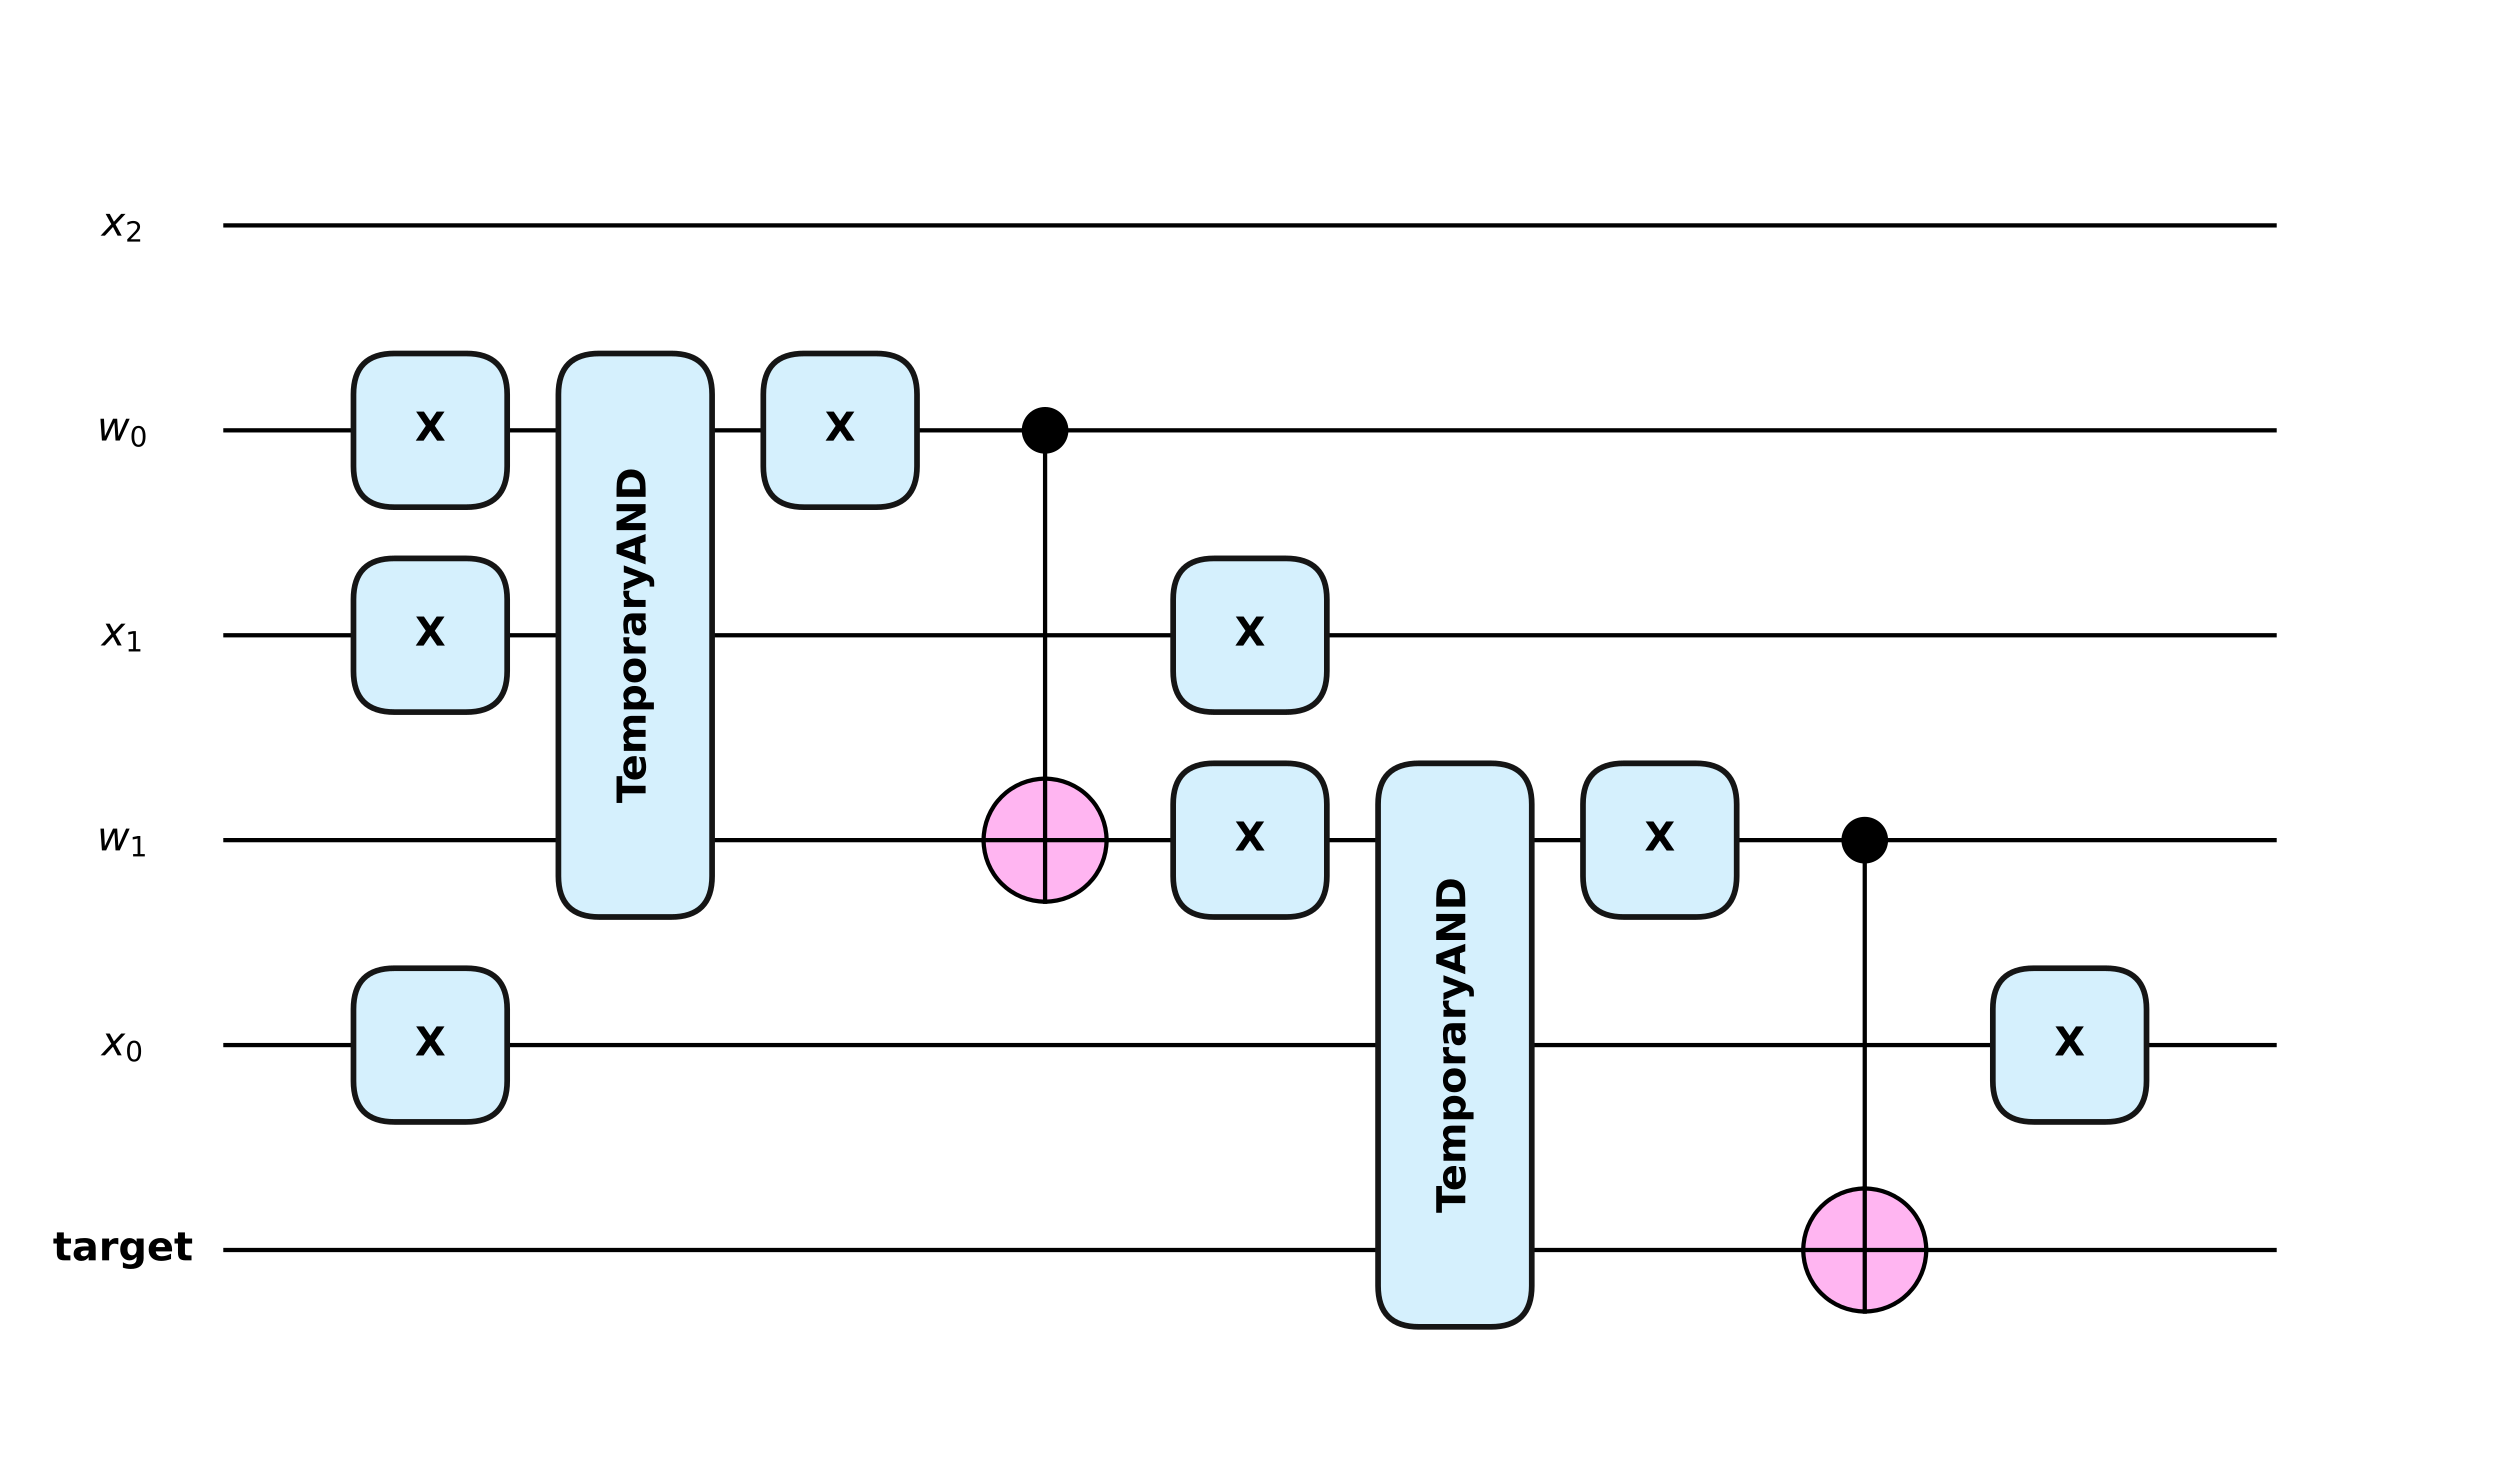
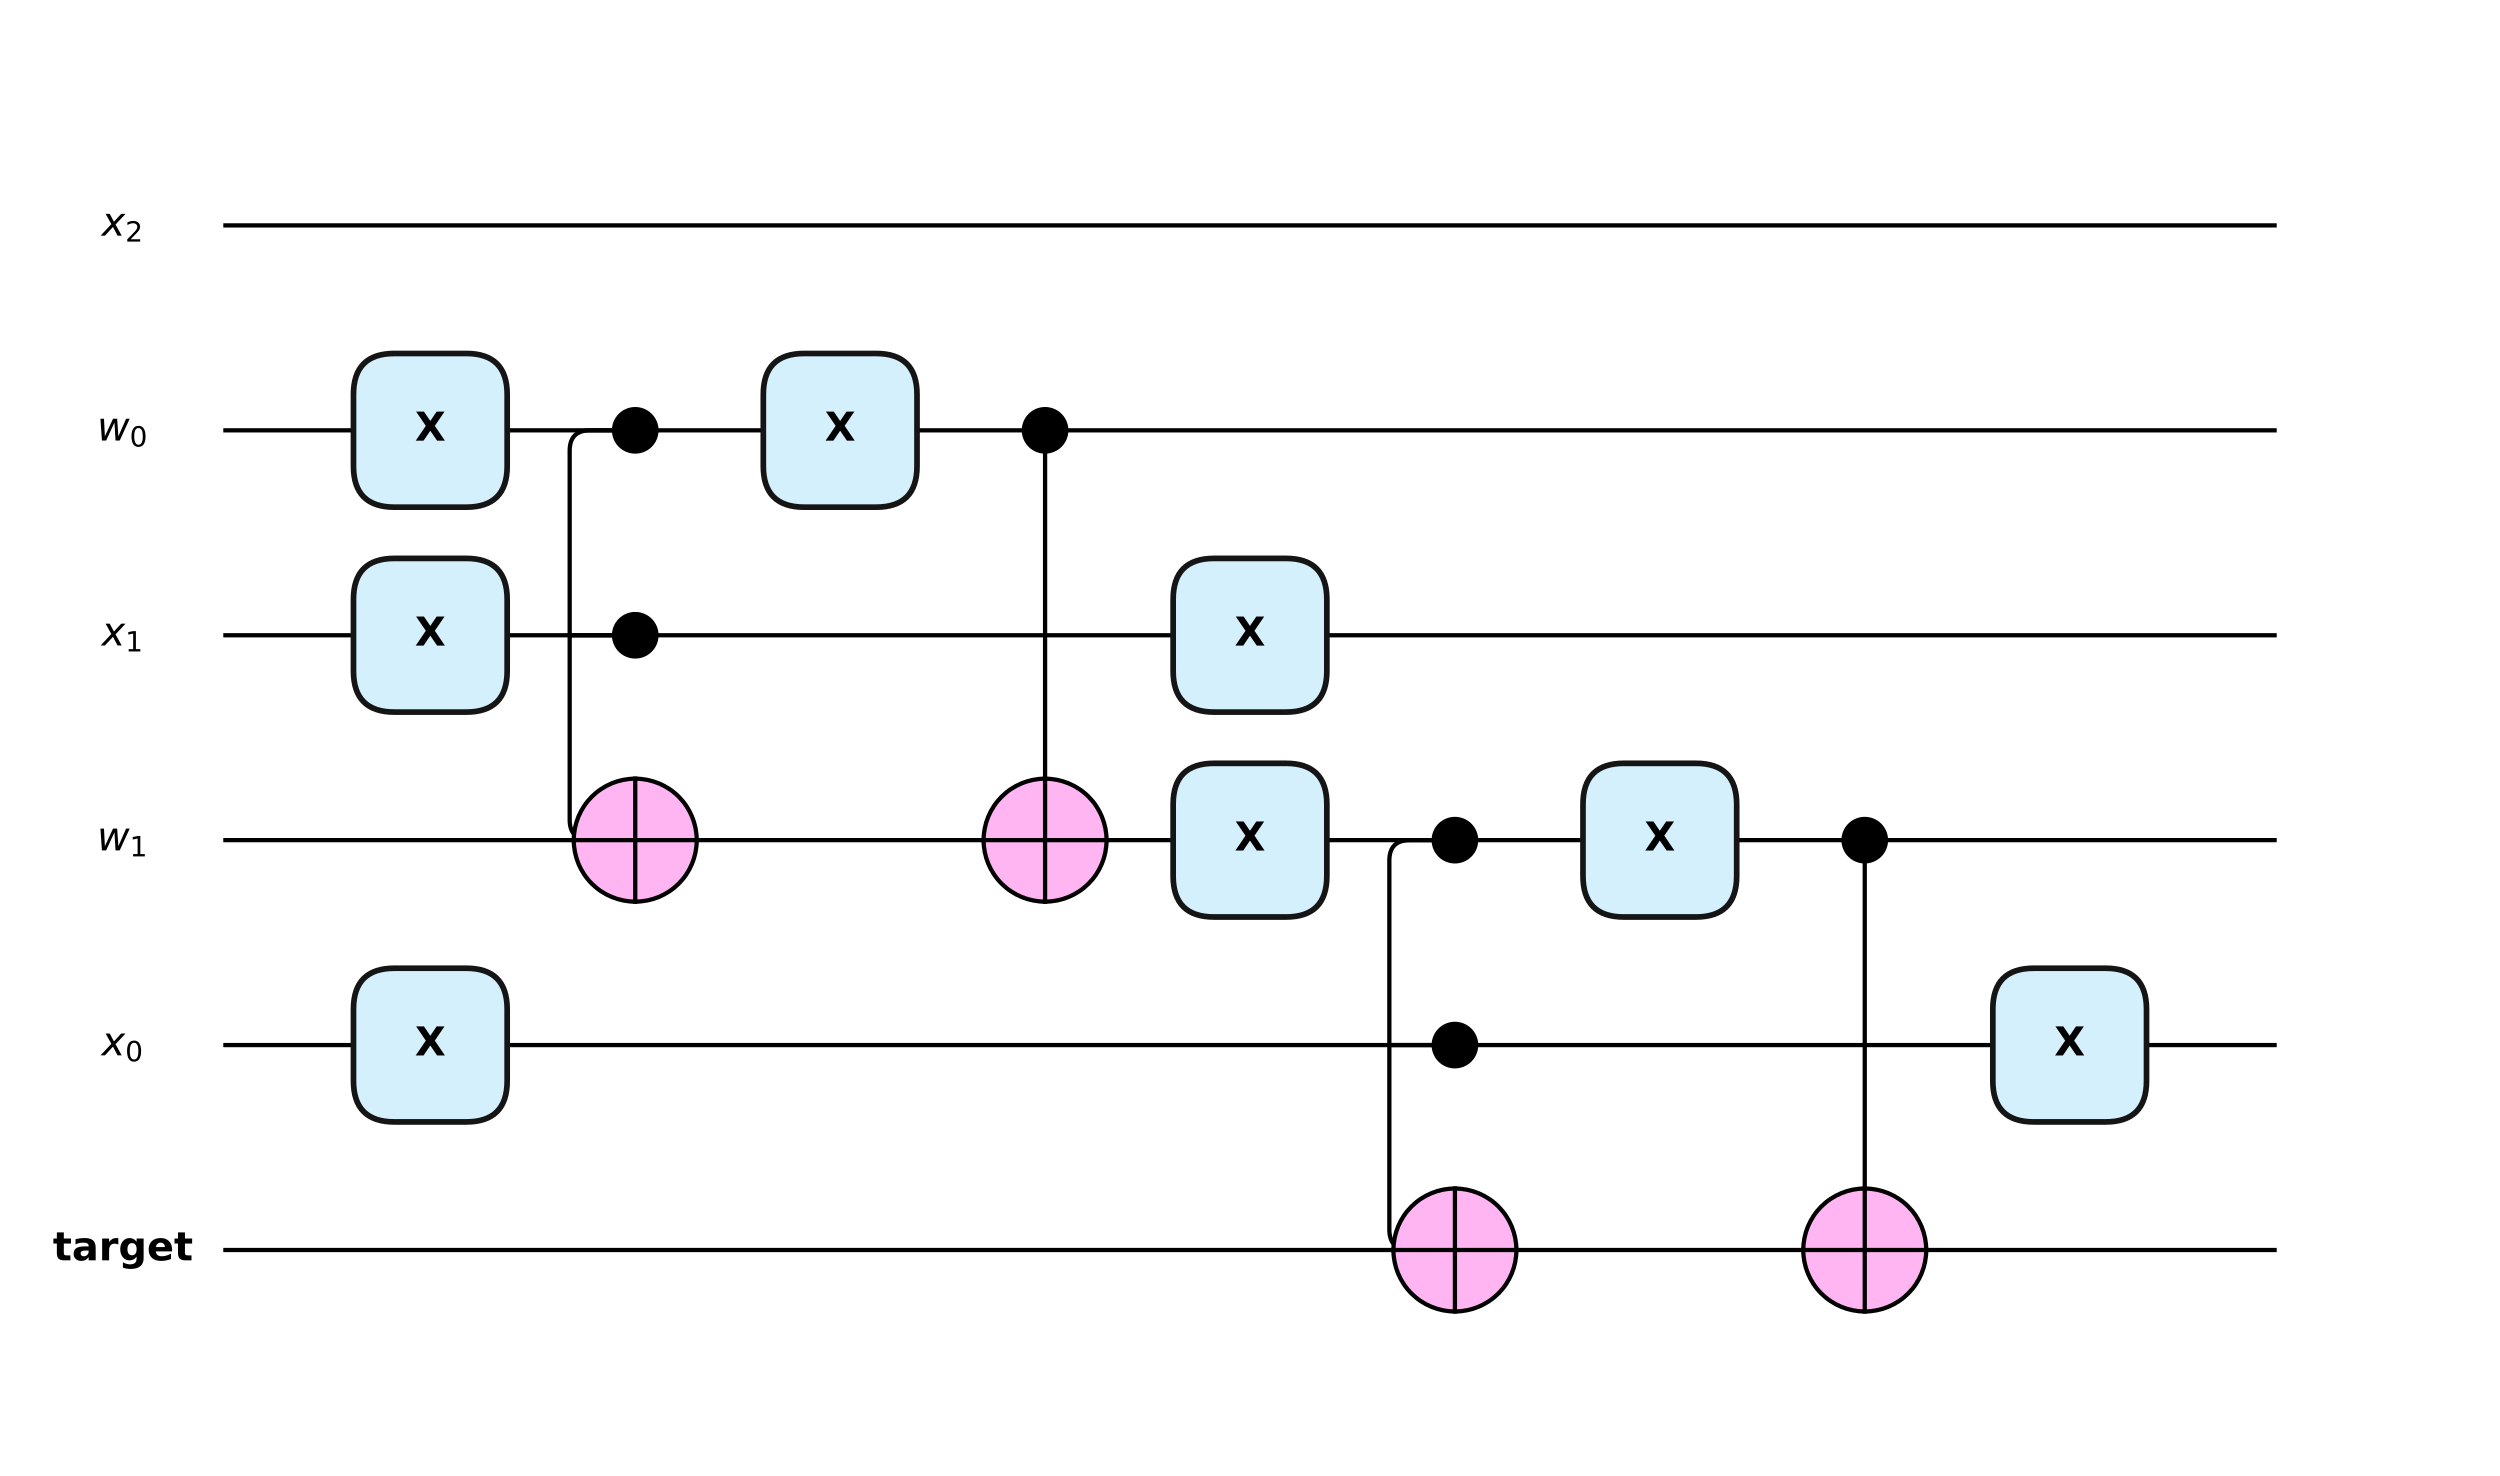
<svg xmlns="http://www.w3.org/2000/svg" xmlns:xlink="http://www.w3.org/1999/xlink" width="878.4pt" height="518.4pt" viewBox="0 0 878.4 518.4" version="1.1">
  <defs>
    <style type="text/css">*{stroke-linejoin: round; stroke-linecap: butt}</style>
  </defs>
  <g id="figure_1">
    <g id="patch_1">
      <path d="M 0 518.4  L 878.4 518.4  L 878.4 0  L 0 0  L 0 518.4  z " style="fill: none" />
    </g>
    <g id="axes_1">
      <g id="line2d_1">
        <path d="M 79.2 79.2  L 799.2 79.2  " clip-path="url(#p6ed348e47b)" style="fill: none; stroke: #000000; stroke-width: 1.5; stroke-linecap: square" />
      </g>
      <g id="line2d_2">
        <path d="M 79.2 151.2  L 799.2 151.2  " clip-path="url(#p6ed348e47b)" style="fill: none; stroke: #000000; stroke-width: 1.5; stroke-linecap: square" />
      </g>
      <g id="line2d_3">
        <path d="M 79.2 223.2  L 799.2 223.2  " clip-path="url(#p6ed348e47b)" style="fill: none; stroke: #000000; stroke-width: 1.5; stroke-linecap: square" />
      </g>
      <g id="line2d_4">
        <path d="M 79.2 295.2  L 799.2 295.2  " clip-path="url(#p6ed348e47b)" style="fill: none; stroke: #000000; stroke-width: 1.5; stroke-linecap: square" />
      </g>
      <g id="line2d_5">
        <path d="M 79.2 367.2  L 799.2 367.2  " clip-path="url(#p6ed348e47b)" style="fill: none; stroke: #000000; stroke-width: 1.5; stroke-linecap: square" />
      </g>
      <g id="line2d_6">
        <path d="M 79.2 439.2  L 799.2 439.2  " clip-path="url(#p6ed348e47b)" style="fill: none; stroke: #000000; stroke-width: 1.5; stroke-linecap: square" />
      </g>
+       <g id="patch_2">
+         <path d="M 223.2 151.2  L 207.36 151.2  Q 200.16 151.2 200.16 158.4  L 200.16 288  Q 200.16 295.2 207.36 295.2  L 223.2 295.2  M 200.16 223.2  L 223.2 223.2  " clip-path="url(#p6ed348e47b)" style="fill: none; stroke: #000000; stroke-width: 1.5; stroke-linejoin: miter" />
+       </g>
      <g id="line2d_7">
        <path d="M 367.2 151.2  L 367.2 295.2  " clip-path="url(#p6ed348e47b)" style="fill: none; stroke: #000000; stroke-width: 1.5; stroke-linecap: square" />
+       </g>
+       <g id="patch_3">
+         <path d="M 511.2 295.2  L 495.36 295.2  Q 488.16 295.2 488.16 302.4  L 488.16 432  Q 488.16 439.2 495.36 439.2  L 511.2 439.2  M 488.16 367.2  L 511.2 367.2  " clip-path="url(#p6ed348e47b)" style="fill: none; stroke: #000000; stroke-width: 1.5; stroke-linejoin: miter" />
      </g>
      <g id="line2d_8">
        <path d="M 655.2 295.2  L 655.2 439.2  " clip-path="url(#p6ed348e47b)" style="fill: none; stroke: #000000; stroke-width: 1.5; stroke-linecap: square" />
      </g>
      <g id="text_1">
        <g transform="translate(35.71 82.83672) scale(0.14 -0.14)">
          <defs>
            <path id="DejaVuSans-Oblique-5b" d="M 3841 3500  L 2234 1784  L 3219 0  L 2559 0  L 1819 1388  L 531 0  L -166 0  L 1556 1844  L 641 3500  L 1300 3500  L 1972 2234  L 3144 3500  L 3841 3500  z " transform="scale(0.015625)" />
            <path id="DejaVuSans-15" d="M 1228 531  L 3431 531  L 3431 0  L 469 0  L 469 531  Q 828 903 1448 1529  Q 2069 2156 2228 2338  Q 2531 2678 2651 2914  Q 2772 3150 2772 3378  Q 2772 3750 2511 3984  Q 2250 4219 1831 4219  Q 1534 4219 1204 4116  Q 875 4013 500 3803  L 500 4441  Q 881 4594 1212 4672  Q 1544 4750 1819 4750  Q 2544 4750 2975 4387  Q 3406 4025 3406 3419  Q 3406 3131 3298 2873  Q 3191 2616 2906 2266  Q 2828 2175 2409 1742  Q 1991 1309 1228 531  z " transform="scale(0.015625)" />
          </defs>
          <use xlink:href="#DejaVuSans-Oblique-5b" transform="translate(0 0.3125)" />
          <use xlink:href="#DejaVuSans-15" transform="translate(59.17969 -14.68745) scale(0.7)" />
        </g>
      </g>
      <g id="text_2">
        <g transform="translate(34.1 154.8367) scale(0.14 -0.14)">
          <defs>
            <path id="DejaVuSans-Oblique-5a" d="M 544 3500  L 1113 3500  L 1259 684  L 2566 3500  L 3231 3500  L 3425 684  L 4666 3500  L 5241 3500  L 3641 0  L 2969 0  L 2797 2900  L 1459 0  L 781 0  L 544 3500  z " transform="scale(0.015625)" />
            <path id="DejaVuSans-13" d="M 2034 4250  Q 1547 4250 1301 3770  Q 1056 3291 1056 2328  Q 1056 1369 1301 889  Q 1547 409 2034 409  Q 2525 409 2770 889  Q 3016 1369 3016 2328  Q 3016 3291 2770 3770  Q 2525 4250 2034 4250  z M 2034 4750  Q 2819 4750 3233 4129  Q 3647 3509 3647 2328  Q 3647 1150 3233 529  Q 2819 -91 2034 -91  Q 1250 -91 836 529  Q 422 1150 422 2328  Q 422 3509 836 4129  Q 1250 4750 2034 4750  z " transform="scale(0.015625)" />
          </defs>
          <use xlink:href="#DejaVuSans-Oblique-5a" transform="translate(0 0.3125)" />
          <use xlink:href="#DejaVuSans-13" transform="translate(81.78711 -14.68745) scale(0.7)" />
        </g>
      </g>
      <g id="text_3">
        <g transform="translate(35.71 226.8367) scale(0.14 -0.14)">
          <defs>
            <path id="DejaVuSans-14" d="M 794 531  L 1825 531  L 1825 4091  L 703 3866  L 703 4441  L 1819 4666  L 2450 4666  L 2450 531  L 3481 531  L 3481 0  L 794 0  L 794 531  z " transform="scale(0.015625)" />
          </defs>
          <use xlink:href="#DejaVuSans-Oblique-5b" transform="translate(0 0.3125)" />
          <use xlink:href="#DejaVuSans-14" transform="translate(59.17969 -14.68745) scale(0.7)" />
        </g>
      </g>
      <g id="text_4">
        <g transform="translate(34.1 298.8367) scale(0.14 -0.14)">
          <use xlink:href="#DejaVuSans-Oblique-5a" transform="translate(0 0.3125)" />
          <use xlink:href="#DejaVuSans-14" transform="translate(81.78711 -14.68745) scale(0.7)" />
        </g>
      </g>
      <g id="text_5">
        <g transform="translate(35.71 370.8367) scale(0.14 -0.14)">
          <use xlink:href="#DejaVuSans-Oblique-5b" transform="translate(0 0.3125)" />
          <use xlink:href="#DejaVuSans-13" transform="translate(59.17969 -14.68745) scale(0.7)" />
        </g>
      </g>
      <g id="text_6">
        <g transform="translate(18.57422 442.8367) scale(0.14 -0.14)">
          <defs>
            <path id="DejaVuSans-Bold-57" d="M 1759 4494  L 1759 3500  L 2913 3500  L 2913 2700  L 1759 2700  L 1759 1216  Q 1759 972 1856 886  Q 1953 800 2241 800  L 2816 800  L 2816 0  L 1856 0  Q 1194 0 917 276  Q 641 553 641 1216  L 641 2700  L 84 2700  L 84 3500  L 641 3500  L 641 4494  L 1759 4494  z " transform="scale(0.015625)" />
            <path id="DejaVuSans-Bold-44" d="M 2106 1575  Q 1756 1575 1579 1456  Q 1403 1338 1403 1106  Q 1403 894 1545 773  Q 1688 653 1941 653  Q 2256 653 2472 879  Q 2688 1106 2688 1447  L 2688 1575  L 2106 1575  z M 3816 1997  L 3816 0  L 2688 0  L 2688 519  Q 2463 200 2181 54  Q 1900 -91 1497 -91  Q 953 -91 614 226  Q 275 544 275 1050  Q 275 1666 698 1953  Q 1122 2241 2028 2241  L 2688 2241  L 2688 2328  Q 2688 2594 2478 2717  Q 2269 2841 1825 2841  Q 1466 2841 1156 2769  Q 847 2697 581 2553  L 581 3406  Q 941 3494 1303 3539  Q 1666 3584 2028 3584  Q 2975 3584 3395 3211  Q 3816 2838 3816 1997  z " transform="scale(0.015625)" />
            <path id="DejaVuSans-Bold-55" d="M 3138 2547  Q 2991 2616 2845 2648  Q 2700 2681 2553 2681  Q 2122 2681 1889 2404  Q 1656 2128 1656 1613  L 1656 0  L 538 0  L 538 3500  L 1656 3500  L 1656 2925  Q 1872 3269 2151 3426  Q 2431 3584 2822 3584  Q 2878 3584 2943 3579  Q 3009 3575 3134 3559  L 3138 2547  z " transform="scale(0.015625)" />
            <path id="DejaVuSans-Bold-4a" d="M 2919 594  Q 2688 288 2409 144  Q 2131 0 1766 0  Q 1125 0 706 504  Q 288 1009 288 1791  Q 288 2575 706 3076  Q 1125 3578 1766 3578  Q 2131 3578 2409 3434  Q 2688 3291 2919 2981  L 2919 3500  L 4044 3500  L 4044 353  Q 4044 -491 3511 -936  Q 2978 -1381 1966 -1381  Q 1638 -1381 1331 -1331  Q 1025 -1281 716 -1178  L 716 -306  Q 1009 -475 1290 -558  Q 1572 -641 1856 -641  Q 2406 -641 2662 -400  Q 2919 -159 2919 353  L 2919 594  z M 2181 2772  Q 1834 2772 1640 2515  Q 1447 2259 1447 1791  Q 1447 1309 1634 1061  Q 1822 813 2181 813  Q 2531 813 2725 1069  Q 2919 1325 2919 1791  Q 2919 2259 2725 2515  Q 2531 2772 2181 2772  z " transform="scale(0.015625)" />
            <path id="DejaVuSans-Bold-48" d="M 4031 1759  L 4031 1441  L 1416 1441  Q 1456 1047 1700 850  Q 1944 653 2381 653  Q 2734 653 3104 758  Q 3475 863 3866 1075  L 3866 213  Q 3469 63 3072 -14  Q 2675 -91 2278 -91  Q 1328 -91 801 392  Q 275 875 275 1747  Q 275 2603 792 3093  Q 1309 3584 2216 3584  Q 3041 3584 3536 3087  Q 4031 2591 4031 1759  z M 2881 2131  Q 2881 2450 2695 2645  Q 2509 2841 2209 2841  Q 1884 2841 1681 2658  Q 1478 2475 1428 2131  L 2881 2131  z " transform="scale(0.015625)" />
          </defs>
          <use xlink:href="#DejaVuSans-Bold-57" />
          <use xlink:href="#DejaVuSans-Bold-44" transform="translate(47.79688 0)" />
          <use xlink:href="#DejaVuSans-Bold-55" transform="translate(115.2812 0)" />
          <use xlink:href="#DejaVuSans-Bold-4a" transform="translate(164.5938 0)" />
          <use xlink:href="#DejaVuSans-Bold-48" transform="translate(236.1719 0)" />
          <use xlink:href="#DejaVuSans-Bold-57" transform="translate(304 0)" />
        </g>
      </g>
-       <g id="patch_2">
+       <g id="patch_4">
+         <path d="M 223.2 144  C 225.109 144 226.941 144.759 228.291 146.109  C 229.641 147.459 230.4 149.291 230.4 151.2  C 230.4 153.109 229.641 154.941 228.291 156.291  C 226.941 157.641 225.109 158.4 223.2 158.4  C 221.291 158.4 219.459 157.641 218.109 156.291  C 216.759 154.941 216 153.109 216 151.2  C 216 149.291 216.759 147.459 218.109 146.109  C 219.459 144.759 221.291 144 223.2 144  z " clip-path="url(#p6ed348e47b)" style="stroke: #000000; stroke-width: 2; stroke-linejoin: miter" />
+       </g>
+       <g id="patch_5">
+         <path d="M 223.2 216  C 225.109 216 226.941 216.759 228.291 218.109  C 229.641 219.459 230.4 221.291 230.4 223.2  C 230.4 225.109 229.641 226.941 228.291 228.291  C 226.941 229.641 225.109 230.4 223.2 230.4  C 221.291 230.4 219.459 229.641 218.109 228.291  C 216.759 226.941 216 225.109 216 223.2  C 216 221.291 216.759 219.459 218.109 218.109  C 219.459 216.759 221.291 216 223.2 216  z " clip-path="url(#p6ed348e47b)" style="stroke: #000000; stroke-width: 2; stroke-linejoin: miter" />
+       </g>
+       <g id="patch_6">
+         <path d="M 223.2 273.6  C 228.928 273.6 234.423 275.876 238.474 279.926  C 242.524 283.977 244.8 289.472 244.8 295.2  C 244.8 300.928 242.524 306.423 238.474 310.474  C 234.423 314.524 228.928 316.8 223.2 316.8  C 217.472 316.8 211.977 314.524 207.926 310.474  C 203.876 306.423 201.6 300.928 201.6 295.2  C 201.6 289.472 203.876 283.977 207.926 279.926  C 211.977 275.876 217.472 273.6 223.2 273.6  z " clip-path="url(#p6ed348e47b)" style="fill: #ffb5f1; stroke: #000000; stroke-width: 1.5; stroke-linejoin: miter" />
+       </g>
+       <g id="patch_7">
        <path d="M 367.2 144  C 369.109 144 370.941 144.759 372.291 146.109  C 373.641 147.459 374.4 149.291 374.4 151.2  C 374.4 153.109 373.641 154.941 372.291 156.291  C 370.941 157.641 369.109 158.4 367.2 158.4  C 365.291 158.4 363.459 157.641 362.109 156.291  C 360.759 154.941 360 153.109 360 151.2  C 360 149.291 360.759 147.459 362.109 146.109  C 363.459 144.759 365.291 144 367.2 144  z " clip-path="url(#p6ed348e47b)" style="stroke: #000000; stroke-width: 2; stroke-linejoin: miter" />
      </g>
-       <g id="patch_3">
+       <g id="patch_8">
        <path d="M 367.2 273.6  C 372.928 273.6 378.423 275.876 382.474 279.926  C 386.524 283.977 388.8 289.472 388.8 295.2  C 388.8 300.928 386.524 306.423 382.474 310.474  C 378.423 314.524 372.928 316.8 367.2 316.8  C 361.472 316.8 355.977 314.524 351.926 310.474  C 347.876 306.423 345.6 300.928 345.6 295.2  C 345.6 289.472 347.876 283.977 351.926 279.926  C 355.977 275.876 361.472 273.6 367.2 273.6  z " clip-path="url(#p6ed348e47b)" style="fill: #ffb5f1; stroke: #000000; stroke-width: 1.5; stroke-linejoin: miter" />
      </g>
-       <g id="patch_4">
+       <g id="patch_9">
+         <path d="M 511.2 288  C 513.109 288 514.941 288.759 516.291 290.109  C 517.641 291.459 518.4 293.291 518.4 295.2  C 518.4 297.109 517.641 298.941 516.291 300.291  C 514.941 301.641 513.109 302.4 511.2 302.4  C 509.291 302.4 507.459 301.641 506.109 300.291  C 504.759 298.941 504 297.109 504 295.2  C 504 293.291 504.759 291.459 506.109 290.109  C 507.459 288.759 509.291 288 511.2 288  z " clip-path="url(#p6ed348e47b)" style="stroke: #000000; stroke-width: 2; stroke-linejoin: miter" />
+       </g>
+       <g id="patch_10">
+         <path d="M 511.2 360  C 513.109 360 514.941 360.759 516.291 362.109  C 517.641 363.459 518.4 365.291 518.4 367.2  C 518.4 369.109 517.641 370.941 516.291 372.291  C 514.941 373.641 513.109 374.4 511.2 374.4  C 509.291 374.4 507.459 373.641 506.109 372.291  C 504.759 370.941 504 369.109 504 367.2  C 504 365.291 504.759 363.459 506.109 362.109  C 507.459 360.759 509.291 360 511.2 360  z " clip-path="url(#p6ed348e47b)" style="stroke: #000000; stroke-width: 2; stroke-linejoin: miter" />
+       </g>
+       <g id="patch_11">
+         <path d="M 511.2 417.6  C 516.928 417.6 522.423 419.876 526.474 423.926  C 530.524 427.977 532.8 433.472 532.8 439.2  C 532.8 444.928 530.524 450.423 526.474 454.474  C 522.423 458.524 516.928 460.8 511.2 460.8  C 505.472 460.8 499.977 458.524 495.926 454.474  C 491.876 450.423 489.6 444.928 489.6 439.2  C 489.6 433.472 491.876 427.977 495.926 423.926  C 499.977 419.876 505.472 417.6 511.2 417.6  z " clip-path="url(#p6ed348e47b)" style="fill: #ffb5f1; stroke: #000000; stroke-width: 1.5; stroke-linejoin: miter" />
+       </g>
+       <g id="patch_12">
        <path d="M 655.2 288  C 657.109 288 658.941 288.759 660.291 290.109  C 661.641 291.459 662.4 293.291 662.4 295.2  C 662.4 297.109 661.641 298.941 660.291 300.291  C 658.941 301.641 657.109 302.4 655.2 302.4  C 653.291 302.4 651.459 301.641 650.109 300.291  C 648.759 298.941 648 297.109 648 295.2  C 648 293.291 648.759 291.459 650.109 290.109  C 651.459 288.759 653.291 288 655.2 288  z " clip-path="url(#p6ed348e47b)" style="stroke: #000000; stroke-width: 2; stroke-linejoin: miter" />
      </g>
-       <g id="patch_5">
+       <g id="patch_13">
        <path d="M 655.2 417.6  C 660.928 417.6 666.423 419.876 670.474 423.926  C 674.524 427.977 676.8 433.472 676.8 439.2  C 676.8 444.928 674.524 450.423 670.474 454.474  C 666.423 458.524 660.928 460.8 655.2 460.8  C 649.472 460.8 643.977 458.524 639.926 454.474  C 635.876 450.423 633.6 444.928 633.6 439.2  C 633.6 433.472 635.876 427.977 639.926 423.926  C 643.977 419.876 649.472 417.6 655.2 417.6  z " clip-path="url(#p6ed348e47b)" style="fill: #ffb5f1; stroke: #000000; stroke-width: 1.5; stroke-linejoin: miter" />
      </g>
-       <g id="patch_6">
+       <g id="patch_14">
        <path d="M 138.6 196.2  L 163.8 196.2  Q 178.2 196.2 178.2 210.6  L 178.2 235.8  Q 178.2 250.2 163.8 250.2  L 138.6 250.2  Q 124.2 250.2 124.2 235.8  L 124.2 210.6  Q 124.2 196.2 138.6 196.2  z " clip-path="url(#p6ed348e47b)" style="fill: #d5f0fd; stroke: #151515; stroke-width: 2; stroke-linejoin: miter" />
      </g>
-       <g id="patch_7">
+       <g id="patch_15">
        <path d="M 138.6 124.2  L 163.8 124.2  Q 178.2 124.2 178.2 138.6  L 178.2 163.8  Q 178.2 178.2 163.8 178.2  L 138.6 178.2  Q 124.2 178.2 124.2 163.8  L 124.2 138.6  Q 124.2 124.2 138.6 124.2  z " clip-path="url(#p6ed348e47b)" style="fill: #d5f0fd; stroke: #151515; stroke-width: 2; stroke-linejoin: miter" />
      </g>
-       <g id="patch_8">
+       <g id="patch_16">
        <path d="M 138.6 340.2  L 163.8 340.2  Q 178.2 340.2 178.2 354.6  L 178.2 379.8  Q 178.2 394.2 163.8 394.2  L 138.6 394.2  Q 124.2 394.2 124.2 379.8  L 124.2 354.6  Q 124.2 340.2 138.6 340.2  z " clip-path="url(#p6ed348e47b)" style="fill: #d5f0fd; stroke: #151515; stroke-width: 2; stroke-linejoin: miter" />
      </g>
-       <g id="patch_9">
-         <path d="M 210.6 124.2  L 235.8 124.2  Q 250.2 124.2 250.2 138.6  L 250.2 307.8  Q 250.2 322.2 235.8 322.2  L 210.6 322.2  Q 196.2 322.2 196.2 307.8  L 196.2 138.6  Q 196.2 124.2 210.6 124.2  z " clip-path="url(#p6ed348e47b)" style="fill: #d5f0fd; stroke: #151515; stroke-width: 2; stroke-linejoin: miter" />
-       </g>
-       <g id="patch_10">
+       <g id="line2d_9">
+         <path d="M 223.2 273.6  L 223.2 316.8  " clip-path="url(#p6ed348e47b)" style="fill: none; stroke: #000000; stroke-width: 1.5; stroke-linecap: square" />
+       </g>
+       <g id="line2d_10">
+         <path d="M 201.6 295.2  L 244.8 295.2  " clip-path="url(#p6ed348e47b)" style="fill: none; stroke: #000000; stroke-width: 1.5; stroke-linecap: square" />
+       </g>
+       <g id="patch_17">
        <path d="M 282.6 124.2  L 307.8 124.2  Q 322.2 124.2 322.2 138.6  L 322.2 163.8  Q 322.2 178.2 307.8 178.2  L 282.6 178.2  Q 268.2 178.2 268.2 163.8  L 268.2 138.6  Q 268.2 124.2 282.6 124.2  z " clip-path="url(#p6ed348e47b)" style="fill: #d5f0fd; stroke: #151515; stroke-width: 2; stroke-linejoin: miter" />
      </g>
-       <g id="line2d_9">
+       <g id="line2d_11">
        <path d="M 367.2 273.6  L 367.2 316.8  " clip-path="url(#p6ed348e47b)" style="fill: none; stroke: #000000; stroke-width: 1.5; stroke-linecap: square" />
      </g>
-       <g id="line2d_10">
+       <g id="line2d_12">
        <path d="M 345.6 295.2  L 388.8 295.2  " clip-path="url(#p6ed348e47b)" style="fill: none; stroke: #000000; stroke-width: 1.5; stroke-linecap: square" />
      </g>
-       <g id="patch_11">
+       <g id="patch_18">
        <path d="M 426.6 196.2  L 451.8 196.2  Q 466.2 196.2 466.2 210.6  L 466.2 235.8  Q 466.2 250.2 451.8 250.2  L 426.6 250.2  Q 412.2 250.2 412.2 235.8  L 412.2 210.6  Q 412.2 196.2 426.6 196.2  z " clip-path="url(#p6ed348e47b)" style="fill: #d5f0fd; stroke: #151515; stroke-width: 2; stroke-linejoin: miter" />
      </g>
-       <g id="patch_12">
+       <g id="patch_19">
        <path d="M 426.6 268.2  L 451.8 268.2  Q 466.2 268.2 466.2 282.6  L 466.2 307.8  Q 466.2 322.2 451.8 322.2  L 426.6 322.2  Q 412.2 322.2 412.2 307.8  L 412.2 282.6  Q 412.2 268.2 426.6 268.2  z " clip-path="url(#p6ed348e47b)" style="fill: #d5f0fd; stroke: #151515; stroke-width: 2; stroke-linejoin: miter" />
      </g>
-       <g id="patch_13">
-         <path d="M 498.6 268.2  L 523.8 268.2  Q 538.2 268.2 538.2 282.6  L 538.2 451.8  Q 538.2 466.2 523.8 466.2  L 498.6 466.2  Q 484.2 466.2 484.2 451.8  L 484.2 282.6  Q 484.2 268.2 498.6 268.2  z " clip-path="url(#p6ed348e47b)" style="fill: #d5f0fd; stroke: #151515; stroke-width: 2; stroke-linejoin: miter" />
-       </g>
-       <g id="patch_14">
+       <g id="line2d_13">
+         <path d="M 511.2 417.6  L 511.2 460.8  " clip-path="url(#p6ed348e47b)" style="fill: none; stroke: #000000; stroke-width: 1.5; stroke-linecap: square" />
+       </g>
+       <g id="line2d_14">
+         <path d="M 489.6 439.2  L 532.8 439.2  " clip-path="url(#p6ed348e47b)" style="fill: none; stroke: #000000; stroke-width: 1.5; stroke-linecap: square" />
+       </g>
+       <g id="patch_20">
        <path d="M 570.6 268.2  L 595.8 268.2  Q 610.2 268.2 610.2 282.6  L 610.2 307.8  Q 610.2 322.2 595.8 322.2  L 570.6 322.2  Q 556.2 322.2 556.2 307.8  L 556.2 282.6  Q 556.2 268.2 570.6 268.2  z " clip-path="url(#p6ed348e47b)" style="fill: #d5f0fd; stroke: #151515; stroke-width: 2; stroke-linejoin: miter" />
      </g>
-       <g id="line2d_11">
+       <g id="line2d_15">
        <path d="M 655.2 417.6  L 655.2 460.8  " clip-path="url(#p6ed348e47b)" style="fill: none; stroke: #000000; stroke-width: 1.5; stroke-linecap: square" />
      </g>
-       <g id="line2d_12">
+       <g id="line2d_16">
        <path d="M 633.6 439.2  L 676.8 439.2  " clip-path="url(#p6ed348e47b)" style="fill: none; stroke: #000000; stroke-width: 1.5; stroke-linecap: square" />
      </g>
-       <g id="patch_15">
+       <g id="patch_21">
        <path d="M 714.6 340.2  L 739.8 340.2  Q 754.2 340.2 754.2 354.6  L 754.2 379.8  Q 754.2 394.2 739.8 394.2  L 714.6 394.2  Q 700.2 394.2 700.2 379.8  L 700.2 354.6  Q 700.2 340.2 714.6 340.2  z " clip-path="url(#p6ed348e47b)" style="fill: #d5f0fd; stroke: #151515; stroke-width: 2; stroke-linejoin: miter" />
      </g>
      <g id="text_7">
        <g transform="translate(145.8034 226.8367) scale(0.14 -0.14)">
          <defs>
            <path id="DejaVuSans-Bold-3b" d="M 3188 2381  L 4806 0  L 3553 0  L 2463 1594  L 1381 0  L 122 0  L 1741 2381  L 184 4666  L 1441 4666  L 2463 3163  L 3481 4666  L 4744 4666  L 3188 2381  z " transform="scale(0.015625)" />
          </defs>
          <use xlink:href="#DejaVuSans-Bold-3b" />
        </g>
      </g>
      <g id="text_8">
        <g transform="translate(145.8034 154.8367) scale(0.14 -0.14)">
          <use xlink:href="#DejaVuSans-Bold-3b" />
        </g>
      </g>
      <g id="text_9">
        <g transform="translate(145.8034 370.8367) scale(0.14 -0.14)">
          <use xlink:href="#DejaVuSans-Bold-3b" />
        </g>
      </g>
      <g id="text_10">
-         <g transform="translate(226.8367 282.1848) rotate(-90) scale(0.14 -0.14)">
-           <defs>
-             <path id="DejaVuSans-Bold-37" d="M 31 4666  L 4331 4666  L 4331 3756  L 2784 3756  L 2784 0  L 1581 0  L 1581 3756  L 31 3756  L 31 4666  z " transform="scale(0.015625)" />
-             <path id="DejaVuSans-Bold-50" d="M 3781 2919  Q 3994 3244 4286 3414  Q 4578 3584 4928 3584  Q 5531 3584 5847 3212  Q 6163 2841 6163 2131  L 6163 0  L 5038 0  L 5038 1825  Q 5041 1866 5042 1909  Q 5044 1953 5044 2034  Q 5044 2406 4934 2573  Q 4825 2741 4581 2741  Q 4263 2741 4089 2478  Q 3916 2216 3909 1719  L 3909 0  L 2784 0  L 2784 1825  Q 2784 2406 2684 2573  Q 2584 2741 2328 2741  Q 2006 2741 1831 2477  Q 1656 2213 1656 1722  L 1656 0  L 531 0  L 531 3500  L 1656 3500  L 1656 2988  Q 1863 3284 2130 3434  Q 2397 3584 2719 3584  Q 3081 3584 3359 3409  Q 3638 3234 3781 2919  z " transform="scale(0.015625)" />
-             <path id="DejaVuSans-Bold-53" d="M 1656 506  L 1656 -1331  L 538 -1331  L 538 3500  L 1656 3500  L 1656 2988  Q 1888 3294 2169 3439  Q 2450 3584 2816 3584  Q 3463 3584 3878 3070  Q 4294 2556 4294 1747  Q 4294 938 3878 423  Q 3463 -91 2816 -91  Q 2450 -91 2169 54  Q 1888 200 1656 506  z M 2400 2772  Q 2041 2772 1848 2508  Q 1656 2244 1656 1747  Q 1656 1250 1848 986  Q 2041 722 2400 722  Q 2759 722 2948 984  Q 3138 1247 3138 1747  Q 3138 2247 2948 2509  Q 2759 2772 2400 2772  z " transform="scale(0.015625)" />
-             <path id="DejaVuSans-Bold-52" d="M 2203 2784  Q 1831 2784 1636 2517  Q 1441 2250 1441 1747  Q 1441 1244 1636 976  Q 1831 709 2203 709  Q 2569 709 2762 976  Q 2956 1244 2956 1747  Q 2956 2250 2762 2517  Q 2569 2784 2203 2784  z M 2203 3584  Q 3106 3584 3614 3096  Q 4122 2609 4122 1747  Q 4122 884 3614 396  Q 3106 -91 2203 -91  Q 1297 -91 786 396  Q 275 884 275 1747  Q 275 2609 786 3096  Q 1297 3584 2203 3584  z " transform="scale(0.015625)" />
-             <path id="DejaVuSans-Bold-5c" d="M 78 3500  L 1197 3500  L 2138 1125  L 2938 3500  L 4056 3500  L 2584 -331  Q 2363 -916 2067 -1148  Q 1772 -1381 1288 -1381  L 641 -1381  L 641 -647  L 991 -647  Q 1275 -647 1404 -556  Q 1534 -466 1606 -231  L 1638 -134  L 78 3500  z " transform="scale(0.015625)" />
-             <path id="DejaVuSans-Bold-24" d="M 3419 850  L 1538 850  L 1241 0  L 31 0  L 1759 4666  L 3194 4666  L 4922 0  L 3713 0  L 3419 850  z M 1838 1716  L 3116 1716  L 2478 3572  L 1838 1716  z " transform="scale(0.015625)" />
-             <path id="DejaVuSans-Bold-31" d="M 588 4666  L 1931 4666  L 3628 1466  L 3628 4666  L 4769 4666  L 4769 0  L 3425 0  L 1728 3200  L 1728 0  L 588 0  L 588 4666  z " transform="scale(0.015625)" />
-             <path id="DejaVuSans-Bold-27" d="M 1791 3756  L 1791 909  L 2222 909  Q 2959 909 3348 1275  Q 3738 1641 3738 2338  Q 3738 3031 3350 3393  Q 2963 3756 2222 3756  L 1791 3756  z M 588 4666  L 1856 4666  Q 2919 4666 3439 4514  Q 3959 4363 4331 4000  Q 4659 3684 4818 3271  Q 4978 2859 4978 2338  Q 4978 1809 4818 1395  Q 4659 981 4331 666  Q 3956 303 3431 151  Q 2906 0 1856 0  L 588 0  L 588 4666  z " transform="scale(0.015625)" />
-           </defs>
-           <use xlink:href="#DejaVuSans-Bold-37" />
-           <use xlink:href="#DejaVuSans-Bold-48" transform="translate(54.9375 0)" />
-           <use xlink:href="#DejaVuSans-Bold-50" transform="translate(122.7656 0)" />
-           <use xlink:href="#DejaVuSans-Bold-53" transform="translate(226.9688 0)" />
-           <use xlink:href="#DejaVuSans-Bold-52" transform="translate(298.5469 0)" />
-           <use xlink:href="#DejaVuSans-Bold-55" transform="translate(367.25 0)" />
-           <use xlink:href="#DejaVuSans-Bold-44" transform="translate(416.5625 0)" />
-           <use xlink:href="#DejaVuSans-Bold-55" transform="translate(484.0469 0)" />
-           <use xlink:href="#DejaVuSans-Bold-5c" transform="translate(533.3594 0)" />
-           <use xlink:href="#DejaVuSans-Bold-24" transform="translate(598.5469 0)" />
-           <use xlink:href="#DejaVuSans-Bold-31" transform="translate(675.9375 0)" />
-           <use xlink:href="#DejaVuSans-Bold-27" transform="translate(759.625 0)" />
+         <g transform="translate(289.8034 154.8367) scale(0.14 -0.14)">
+           <use xlink:href="#DejaVuSans-Bold-3b" />
        </g>
      </g>
      <g id="text_11">
-         <g transform="translate(289.8034 154.8367) scale(0.14 -0.14)">
+         <g transform="translate(433.8034 226.8367) scale(0.14 -0.14)">
          <use xlink:href="#DejaVuSans-Bold-3b" />
        </g>
      </g>
      <g id="text_12">
-         <g transform="translate(433.8034 226.8367) scale(0.14 -0.14)">
+         <g transform="translate(433.8034 298.8367) scale(0.14 -0.14)">
          <use xlink:href="#DejaVuSans-Bold-3b" />
        </g>
      </g>
      <g id="text_13">
-         <g transform="translate(433.8034 298.8367) scale(0.14 -0.14)">
+         <g transform="translate(577.8034 298.8367) scale(0.14 -0.14)">
          <use xlink:href="#DejaVuSans-Bold-3b" />
        </g>
      </g>
      <g id="text_14">
-         <g transform="translate(514.8367 426.1848) rotate(-90) scale(0.14 -0.14)">
-           <use xlink:href="#DejaVuSans-Bold-37" />
-           <use xlink:href="#DejaVuSans-Bold-48" transform="translate(54.9375 0)" />
-           <use xlink:href="#DejaVuSans-Bold-50" transform="translate(122.7656 0)" />
-           <use xlink:href="#DejaVuSans-Bold-53" transform="translate(226.9688 0)" />
-           <use xlink:href="#DejaVuSans-Bold-52" transform="translate(298.5469 0)" />
-           <use xlink:href="#DejaVuSans-Bold-55" transform="translate(367.25 0)" />
-           <use xlink:href="#DejaVuSans-Bold-44" transform="translate(416.5625 0)" />
-           <use xlink:href="#DejaVuSans-Bold-55" transform="translate(484.0469 0)" />
-           <use xlink:href="#DejaVuSans-Bold-5c" transform="translate(533.3594 0)" />
-           <use xlink:href="#DejaVuSans-Bold-24" transform="translate(598.5469 0)" />
-           <use xlink:href="#DejaVuSans-Bold-31" transform="translate(675.9375 0)" />
-           <use xlink:href="#DejaVuSans-Bold-27" transform="translate(759.625 0)" />
-         </g>
-       </g>
-       <g id="text_15">
-         <g transform="translate(577.8034 298.8367) scale(0.14 -0.14)">
-           <use xlink:href="#DejaVuSans-Bold-3b" />
-         </g>
-       </g>
-       <g id="text_16">
        <g transform="translate(721.8034 370.8367) scale(0.14 -0.14)">
          <use xlink:href="#DejaVuSans-Bold-3b" />
        </g>
      </g>
    </g>
  </g>
  <defs>
    <clipPath id="p6ed348e47b">
      <rect x="7.2" y="7.2" width="864" height="504" />
    </clipPath>
  </defs>
</svg>
